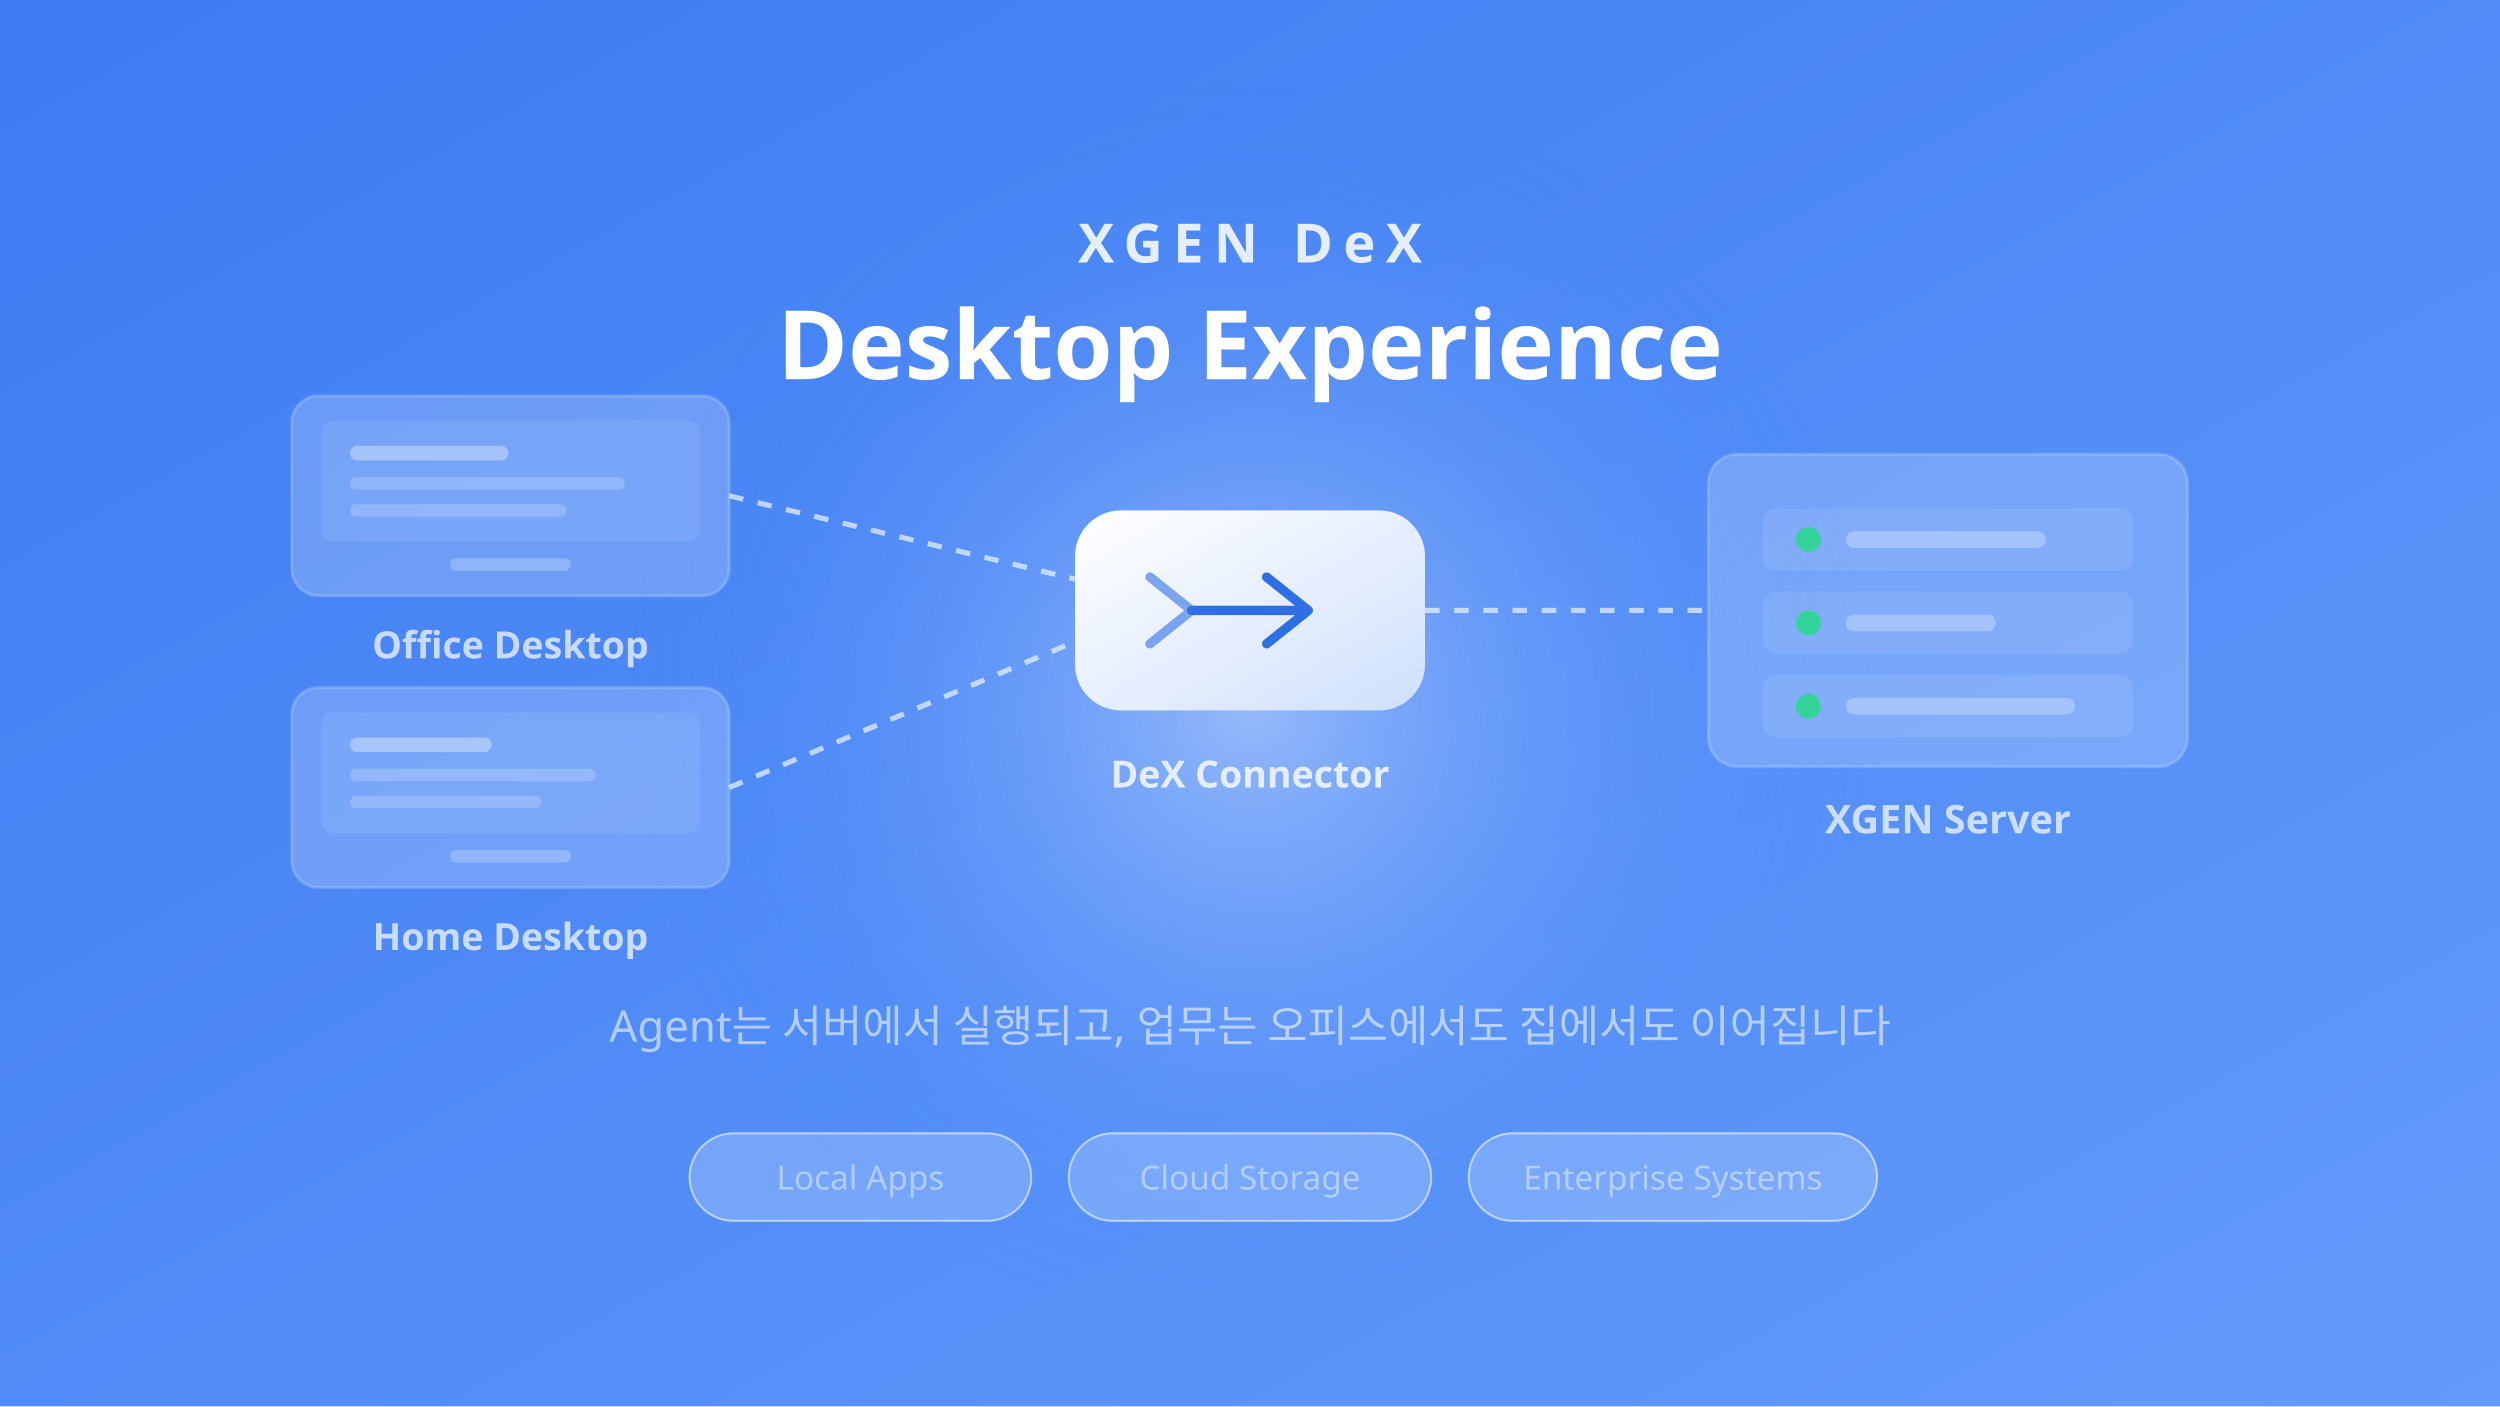
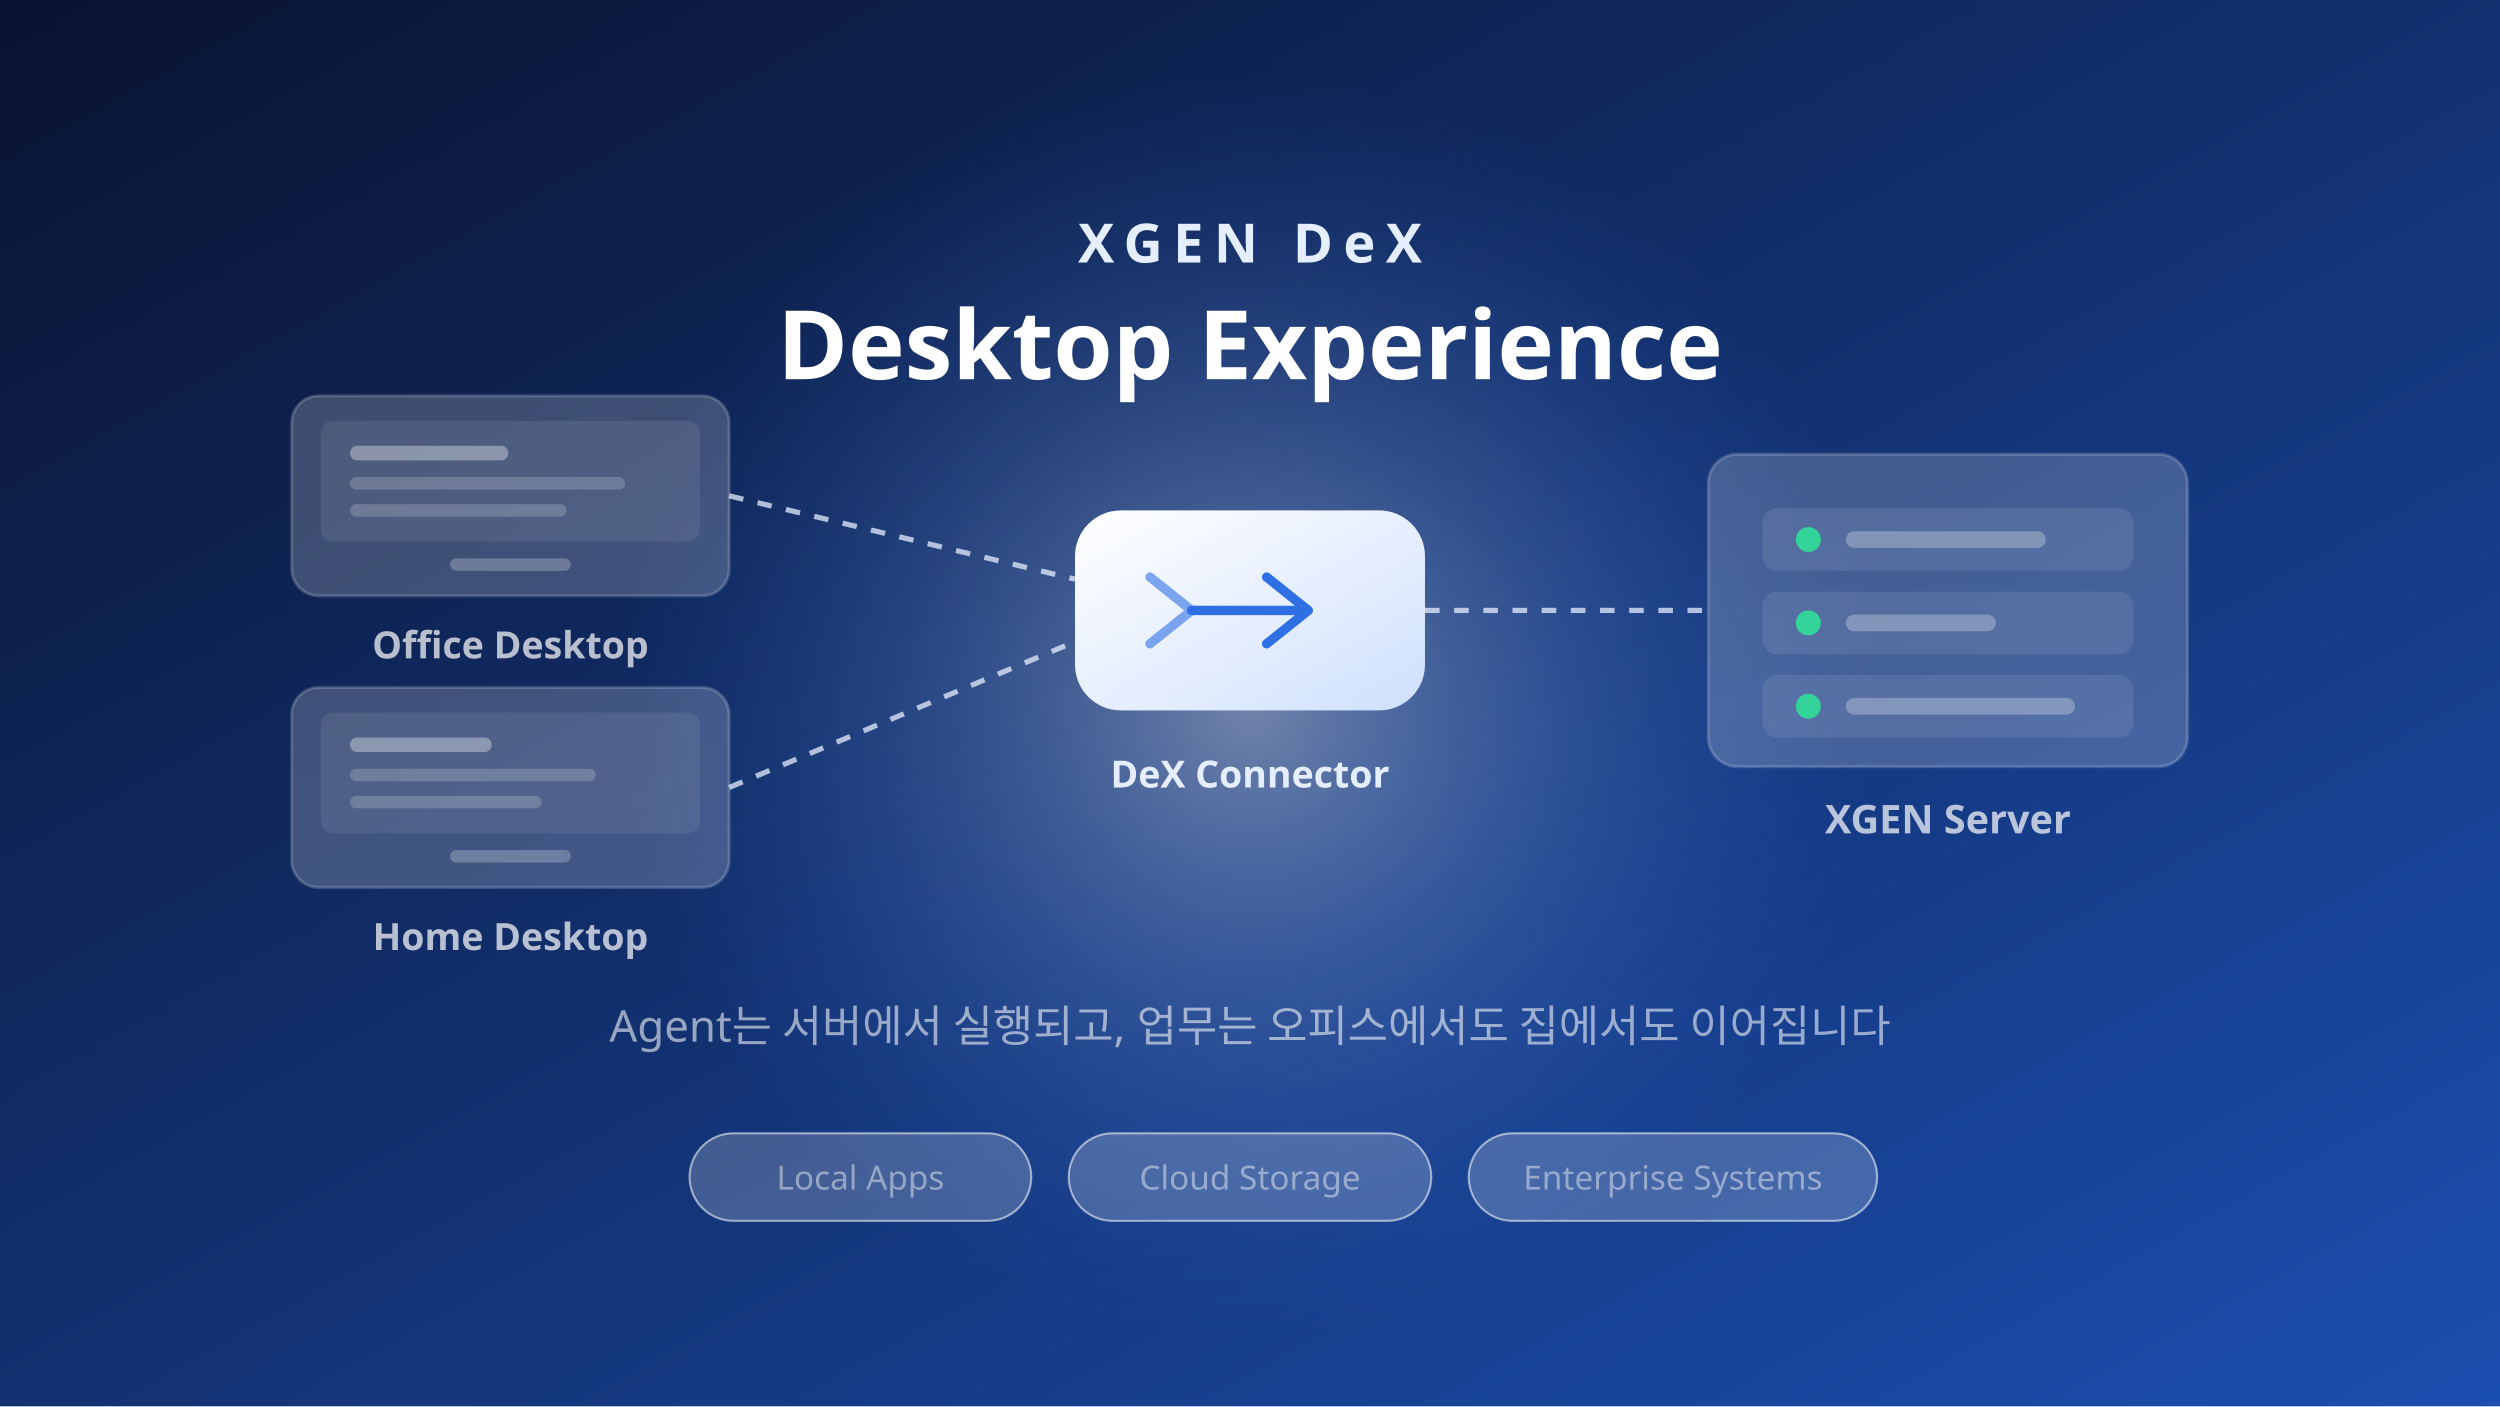
<svg xmlns="http://www.w3.org/2000/svg" viewBox="0 0 1200 675" role="img" aria-label="XGEN DeX — 서버에서 실행되는 Agent와 오피스·집의 사용자 데스크톱을 잇는 커넥터">
  <defs>
    <linearGradient id="bg" x1="0" y1="0" x2="1" y2="1">
-       <stop offset="0" stop-color="#3d7bf2" />
-       <stop offset="1" stop-color="#639bfb" />
+       <stop offset="0" stop-color="#0a1330" />
+       <stop offset="1" stop-color="#1b4fb0" />
    </linearGradient>
    <linearGradient id="brand" x1="0" y1="0" x2="1" y2="1">
      <stop offset="0" stop-color="#ffffff" />
      <stop offset="1" stop-color="#cfe0fd" />
    </linearGradient>
    <radialGradient id="glow" cx="50%" cy="50%" r="50%">
      <stop offset="0" stop-color="#ffffff" stop-opacity="0.4" />
      <stop offset="1" stop-color="#2f7bff" stop-opacity="0" />
    </radialGradient>
  </defs>
  <rect width="1200" height="675" fill="url(#bg)" />
  <circle cx="600" cy="338" r="300" fill="url(#glow)" />
  <g transform="translate(140 190)">
    <rect width="210" height="96" rx="13" fill="#ffffff33" stroke="#ffffff2e" stroke-width="1.5" />
    <rect x="14" y="12" width="182" height="58" rx="6" fill="#ffffff14" />
    <rect x="28" y="24" width="76" height="7" rx="3.5" fill="#ffffff59" />
    <rect x="28" y="39" width="132" height="6" rx="3" fill="#ffffff30" />
    <rect x="28" y="52" width="104" height="6" rx="3" fill="#ffffff30" />
    <rect x="76" y="78" width="58" height="6" rx="3" fill="#ffffff3d" />
    <text x="105" y="126" text-anchor="middle" font-family="Pretendard,'Pretendard Variable','Malgun Gothic','Apple SD Gothic Neo','Noto Sans KR',sans-serif" font-size="18" font-weight="600" fill="#ffffffb3">Office Desktop</text>
  </g>
  <g transform="translate(140 330)">
    <rect width="210" height="96" rx="13" fill="#ffffff33" stroke="#ffffff2e" stroke-width="1.5" />
    <rect x="14" y="12" width="182" height="58" rx="6" fill="#ffffff14" />
    <rect x="28" y="24" width="68" height="7" rx="3.5" fill="#ffffff59" />
    <rect x="28" y="39" width="118" height="6" rx="3" fill="#ffffff30" />
    <rect x="28" y="52" width="92" height="6" rx="3" fill="#ffffff30" />
    <rect x="76" y="78" width="58" height="6" rx="3" fill="#ffffff3d" />
    <text x="105" y="126" text-anchor="middle" font-family="Pretendard,'Pretendard Variable','Malgun Gothic','Apple SD Gothic Neo','Noto Sans KR',sans-serif" font-size="18" font-weight="600" fill="#ffffffb3">Home Desktop</text>
  </g>
  <g transform="translate(820 218)">
    <rect width="230" height="150" rx="14" fill="#ffffff33" stroke="#ffffff2e" stroke-width="1.5" />
    <rect x="26" y="26" width="178" height="30" rx="7" fill="#ffffff17" />
    <circle cx="48" cy="41" r="6" fill="#34d399" />
    <rect x="66" y="37" width="96" height="8" rx="4" fill="#ffffff45" />
    <rect x="26" y="66" width="178" height="30" rx="7" fill="#ffffff17" />
    <circle cx="48" cy="81" r="6" fill="#34d399" />
    <rect x="66" y="77" width="72" height="8" rx="4" fill="#ffffff45" />
    <rect x="26" y="106" width="178" height="30" rx="7" fill="#ffffff17" />
    <circle cx="48" cy="121" r="6" fill="#34d399" />
    <rect x="66" y="117" width="110" height="8" rx="4" fill="#ffffff45" />
    <text x="115" y="182" text-anchor="middle" font-family="Pretendard,'Pretendard Variable','Malgun Gothic','Apple SD Gothic Neo','Noto Sans KR',sans-serif" font-size="19" font-weight="600" fill="#ffffffb3">XGEN Server</text>
  </g>
  <line x1="350" y1="238" x2="516" y2="278" stroke="#e4eeff" stroke-width="2.5" stroke-dasharray="7 7" opacity="0.75" />
  <line x1="350" y1="378" x2="516" y2="308" stroke="#e4eeff" stroke-width="2.5" stroke-dasharray="7 7" opacity="0.75" />
  <line x1="684" y1="293" x2="820" y2="293" stroke="#e4eeff" stroke-width="2.5" stroke-dasharray="7 7" opacity="0.75" />
  <g transform="translate(516 245)">
    <rect width="168" height="96" rx="22" fill="url(#brand)" />
    <path d="M56 48 h56 M92 32 l20 16 -20 16" fill="none" stroke="#2f6fe4" stroke-width="4.5" stroke-linecap="round" stroke-linejoin="round" />
    <path d="M56 48 l-20 -16 M56 48 l-20 16" fill="none" stroke="#2f6fe4" stroke-width="4.5" stroke-linecap="round" stroke-linejoin="round" opacity="0.6" />
  </g>
  <text x="600" y="378" text-anchor="middle" font-family="Pretendard,'Pretendard Variable','Malgun Gothic','Apple SD Gothic Neo','Noto Sans KR',sans-serif" font-size="18" font-weight="700" fill="#e4eeff">DeX Connector</text>
  <text x="600" y="126" text-anchor="middle" font-family="Pretendard,'Pretendard Variable','Malgun Gothic','Apple SD Gothic Neo','Noto Sans KR',sans-serif" font-size="26" font-weight="600" fill="#e4eeff" letter-spacing="5">XGEN DeX</text>
  <text x="600" y="182" text-anchor="middle" font-family="Pretendard,'Pretendard Variable','Malgun Gothic','Apple SD Gothic Neo','Noto Sans KR',sans-serif" font-size="46" font-weight="700" fill="#ffffff">Desktop Experience</text>
  <text x="600" y="500" text-anchor="middle" font-family="Pretendard,'Pretendard Variable','Malgun Gothic','Apple SD Gothic Neo','Noto Sans KR',sans-serif" font-size="21" fill="#ffffff8f">Agent는 서버에서 실행되고, 업무는 오피스에서도 집에서도 이어집니다</text>
  <g font-family="Pretendard,'Pretendard Variable','Malgun Gothic','Apple SD Gothic Neo','Noto Sans KR',sans-serif" font-size="16" fill="#ffffff70">
    <rect x="331" y="544" width="164" height="42" rx="21" fill="#ffffff33" stroke="#ffffff8c" />
    <text x="413" y="571" text-anchor="middle">Local Apps</text>
    <rect x="513" y="544" width="174" height="42" rx="21" fill="#ffffff33" stroke="#ffffff8c" />
    <text x="600" y="571" text-anchor="middle">Cloud Storage</text>
    <rect x="705" y="544" width="196" height="42" rx="21" fill="#ffffff33" stroke="#ffffff8c" />
    <text x="803" y="571" text-anchor="middle">Enterprise Systems</text>
  </g>
</svg>
